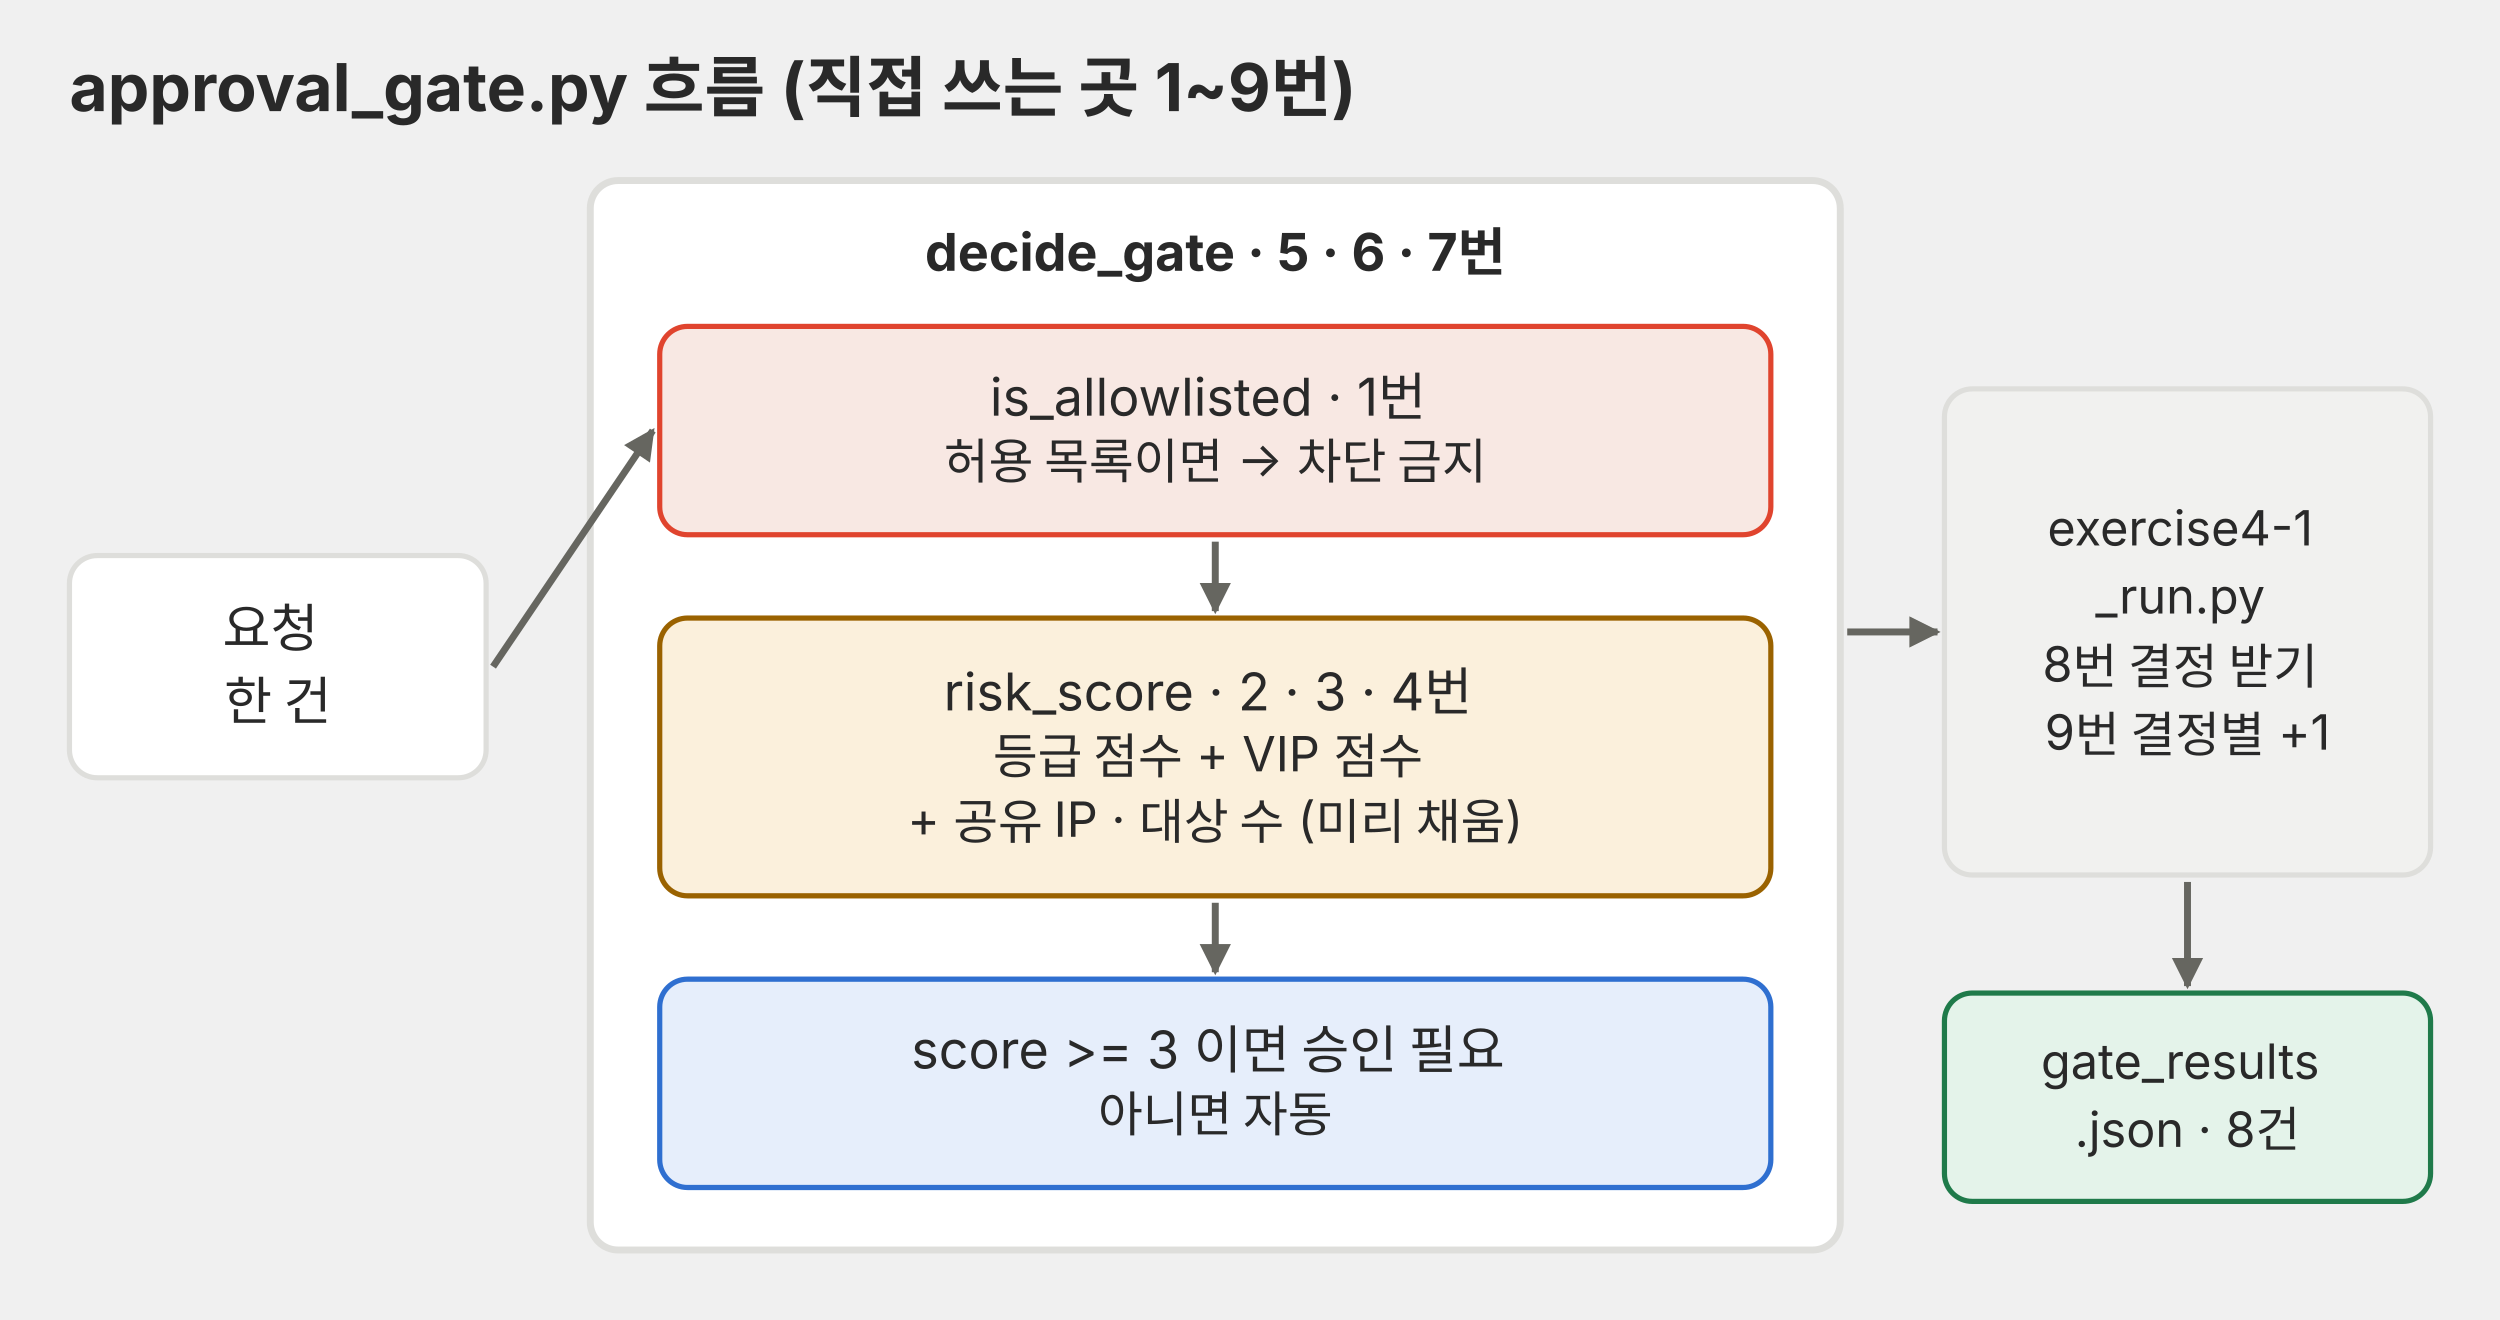
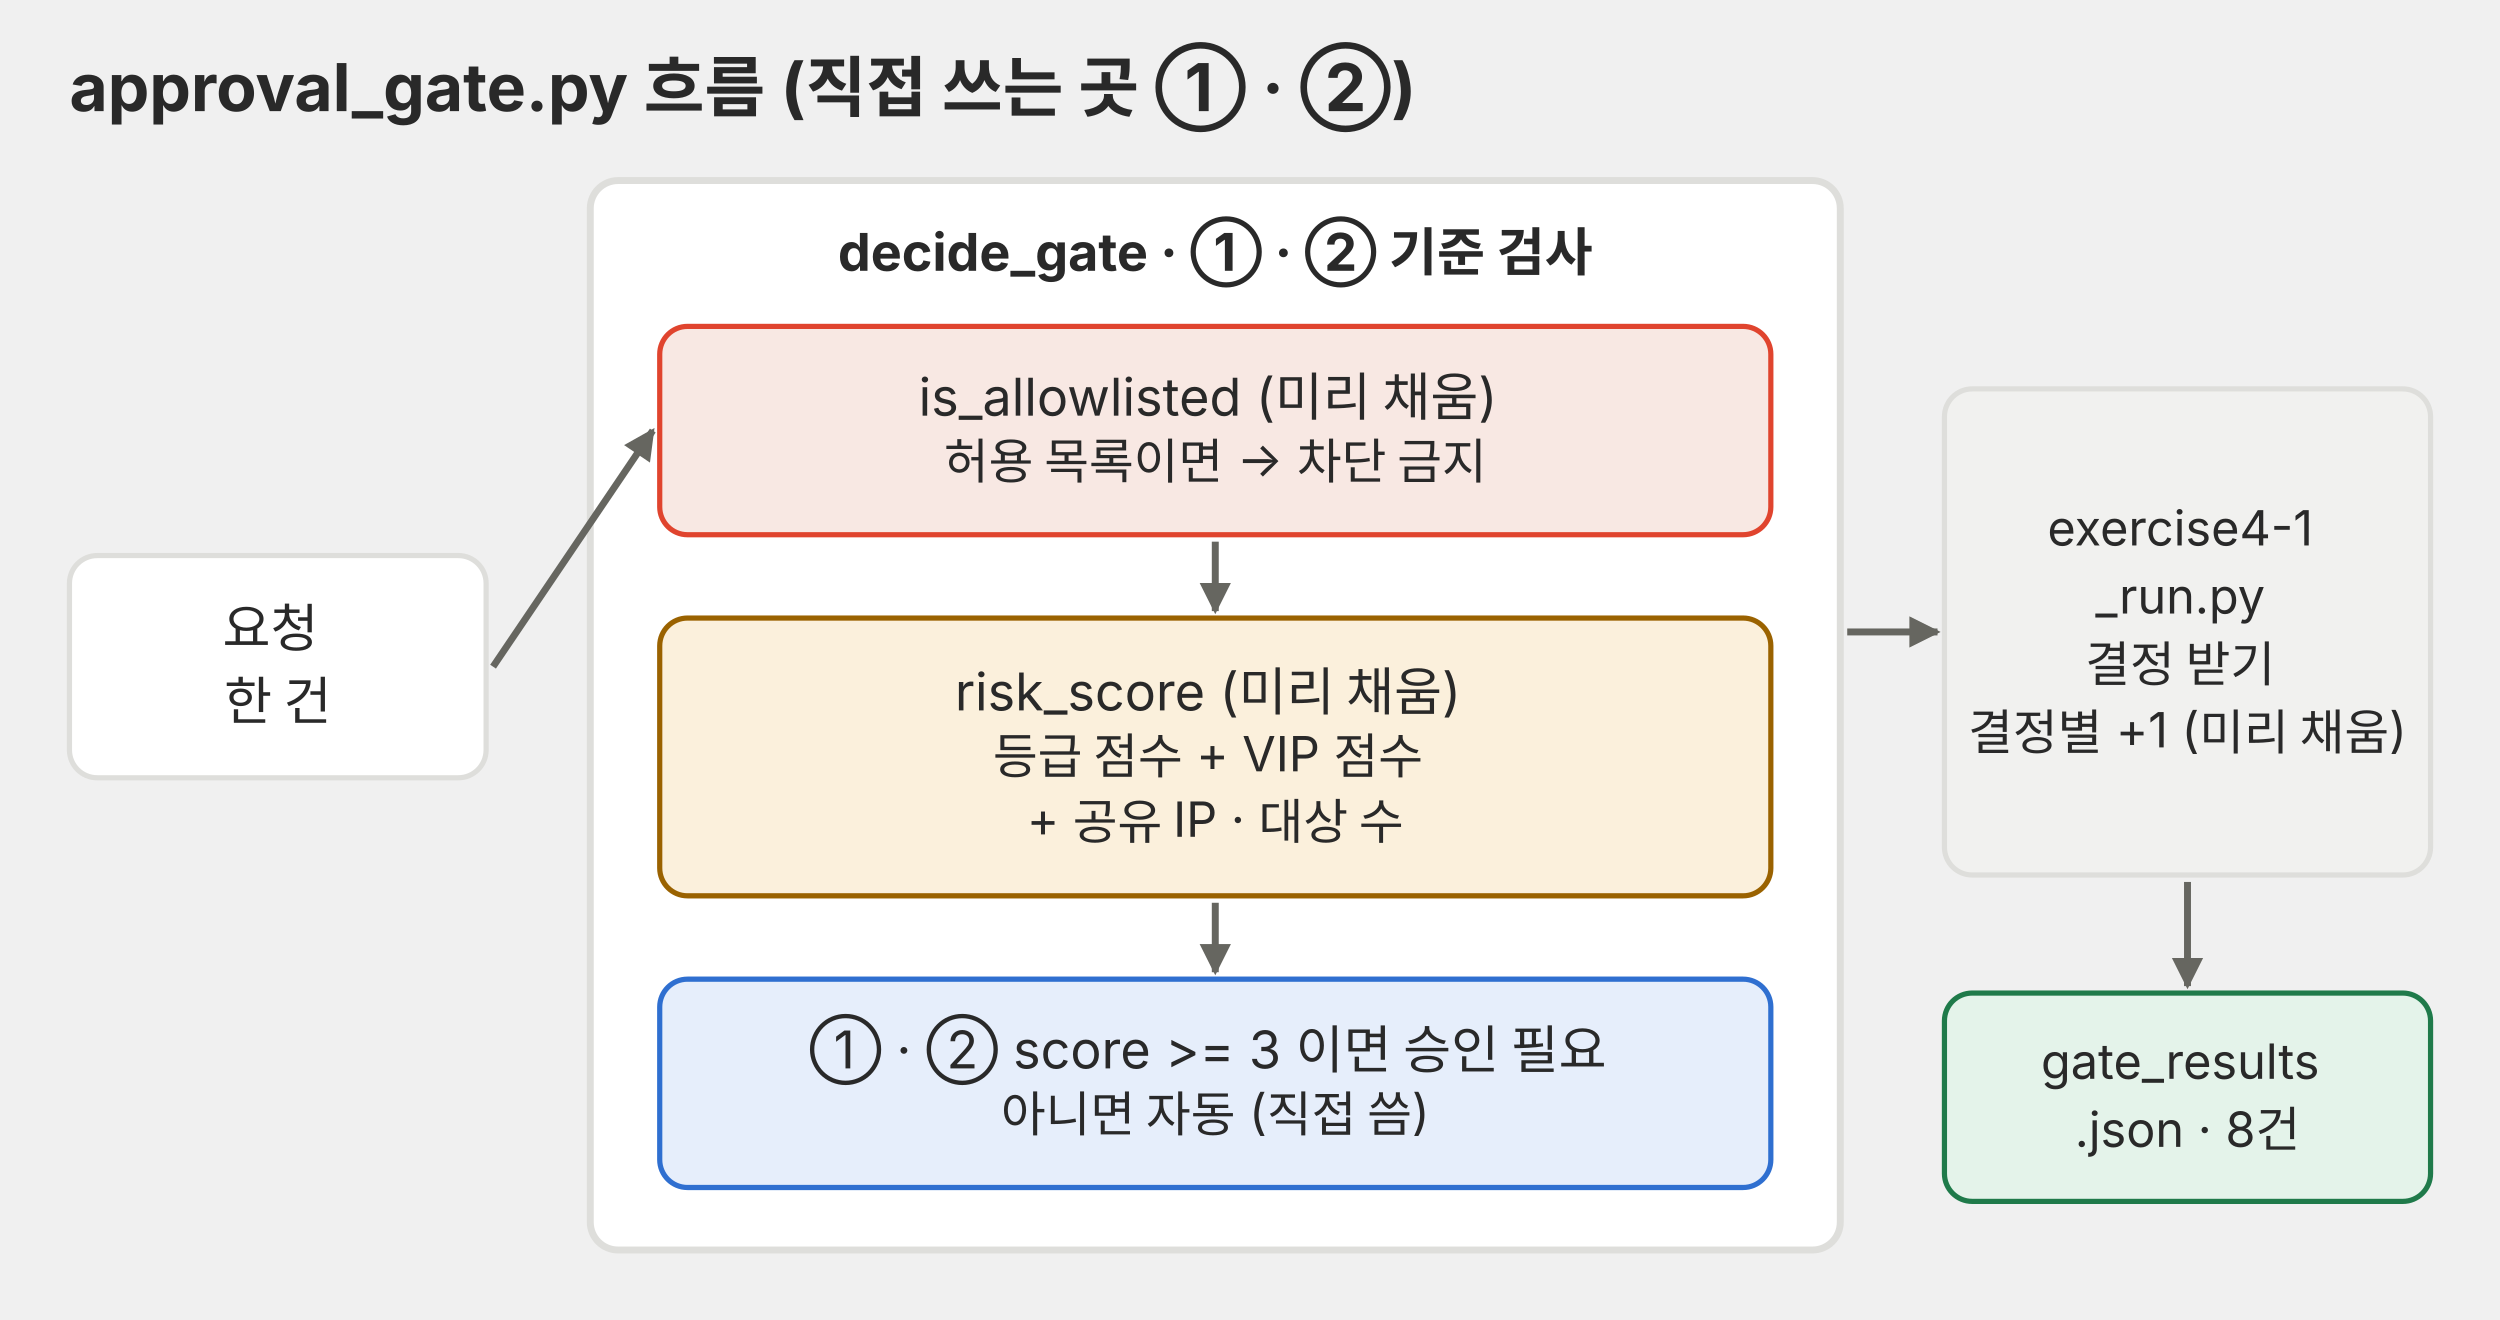
<svg xmlns="http://www.w3.org/2000/svg" viewBox="0 0 720 380" role="img">
  <defs>
    <marker id="a-p03" viewBox="0 0 10 10" refX="9" refY="5" markerWidth="9" markerHeight="9" markerUnits="userSpaceOnUse" orient="auto">
      <path d="M0 0L10 5L0 10z" fill="#666660" />
    </marker>
    <marker id="a-p03r" viewBox="0 0 10 10" refX="9" refY="5" markerWidth="9" markerHeight="9" markerUnits="userSpaceOnUse" orient="auto">
      <path d="M0 0L10 5L0 10z" fill="#e0442e" />
    </marker>
    <marker id="a-p03g" viewBox="0 0 10 10" refX="9" refY="5" markerWidth="9" markerHeight="9" markerUnits="userSpaceOnUse" orient="auto">
      <path d="M0 0L10 5L0 10z" fill="#1f7a4a" />
    </marker>
    <marker id="a-p03b" viewBox="0 0 10 10" refX="9" refY="5" markerWidth="9" markerHeight="9" markerUnits="userSpaceOnUse" orient="auto">
      <path d="M0 0L10 5L0 10z" fill="#2f6fd0" />
    </marker>
  </defs>
  <g font-family="Pretendard, 'Noto Sans KR', -apple-system, 'Segoe UI', sans-serif">
    <text x="20" y="32" font-size="19" text-anchor="start" fill="#292929" font-weight="bold">
-       <tspan x="20">approval_gate.py 흐름 (직접 쓰는 곳 1~9번)</tspan>
+       <tspan x="20">approval_gate.py 흐름 (직접 쓰는 곳 ① · ②)</tspan>
    </text>
    <rect x="20" y="160" width="120" height="64" rx="8" fill="#ffffff" stroke="#dededb" stroke-width="1.5" />
    <text x="80.0" y="186.3" font-size="15" text-anchor="middle" fill="#292929">
      <tspan x="80.0">요청</tspan>
      <tspan x="80.0" dy="21.0">한 건</tspan>
    </text>
    <rect x="170" y="52" width="360" height="308" rx="8" fill="#ffffff" stroke="#dededb" stroke-width="2" />
    <text x="350" y="78" font-size="15" text-anchor="middle" fill="#292929" font-weight="bold">
-       <tspan x="350">decide_gate · 5 · 6 · 7번</tspan>
+       <tspan x="350">decide_gate · ① · ② 기준 검사</tspan>
    </text>
    <line x1="142" y1="192" x2="188" y2="124" stroke="#666660" stroke-width="2" marker-end="url(#a-p03)" />
    <rect x="190" y="94" width="320" height="60" rx="8" fill="#f8e8e3" stroke="#e0442e" stroke-width="1.5" />
    <text x="350.0" y="119.7" font-size="15" text-anchor="middle" fill="#292929">
-       <tspan x="350.0">is_allowlisted · 1번</tspan>
+       <tspan x="350.0">is_allowlisted (미리 채움)</tspan>
      <tspan x="350.0" dy="18.2" font-size="14">허용 목록이면 → 차단 금지</tspan>
    </text>
    <line x1="350" y1="156" x2="350" y2="176" stroke="#666660" stroke-width="2" marker-end="url(#a-p03)" />
    <rect x="190" y="178" width="320" height="80" rx="8" fill="#fbf0dc" stroke="#9a6200" stroke-width="1.5" />
    <text x="350.0" y="204.6" font-size="15" text-anchor="middle" fill="#292929">
-       <tspan x="350.0">risk_score · 2 · 3 · 4번</tspan>
+       <tspan x="350.0">risk_score (미리 채움)</tspan>
      <tspan x="350.0" dy="18.2" font-size="14">등급 점수 + VIP 점수</tspan>
-       <tspan x="350.0" dy="18.2" font-size="14">+ 공유 IP · 대상 수 (미리 채움)</tspan>
+       <tspan x="350.0" dy="18.2" font-size="14">+ 공유 IP · 대상 수</tspan>
    </text>
    <line x1="350" y1="260" x2="350" y2="280" stroke="#666660" stroke-width="2" marker-end="url(#a-p03)" />
    <rect x="190" y="282" width="320" height="60" rx="8" fill="#e6eefb" stroke="#2f6fd0" stroke-width="1.5" />
    <text x="350.0" y="307.7" font-size="15" text-anchor="middle" fill="#292929">
-       <tspan x="350.0">score &gt;= 3 이면 승인 필요</tspan>
-       <tspan x="350.0" dy="18.2" font-size="14">아니면 자동</tspan>
+       <tspan x="350.0">① · ② score &gt;= 3 이면 승인 필요</tspan>
+       <tspan x="350.0" dy="18.2" font-size="14">아니면 자동 (직접 씀)</tspan>
    </text>
    <rect x="560" y="112" width="140" height="140" rx="8" fill="#f1f1ef" stroke="#dededb" stroke-width="1.5" />
    <text x="630.0" y="157.1" font-size="15" text-anchor="middle" fill="#292929">
      <tspan x="630.0" font-size="14">exercise4-1</tspan>
      <tspan x="630.0" dy="19.6" font-size="14">_run.py</tspan>
-       <tspan x="630.0" dy="19.6" font-size="14">8번 결정 받기</tspan>
-       <tspan x="630.0" dy="19.6" font-size="14">9번 결정별 +1</tspan>
+       <tspan x="630.0" dy="19.6" font-size="14">결정 받기</tspan>
+       <tspan x="630.0" dy="19.6" font-size="14">결정별 +1 (미리 채움)</tspan>
    </text>
    <line x1="532" y1="182" x2="558" y2="182" stroke="#666660" stroke-width="2" marker-end="url(#a-p03)" />
    <line x1="630" y1="254" x2="630" y2="284" stroke="#666660" stroke-width="2" marker-end="url(#a-p03)" />
    <rect x="560" y="286" width="140" height="60" rx="8" fill="#e4f3ea" stroke="#1f7a4a" stroke-width="1.5" />
    <text x="630.0" y="310.7" font-size="15" text-anchor="middle" fill="#292929">
      <tspan x="630.0" font-size="14">gate_results</tspan>
      <tspan x="630.0" dy="19.6" font-size="14">.json · 8건</tspan>
    </text>
  </g>
</svg>
